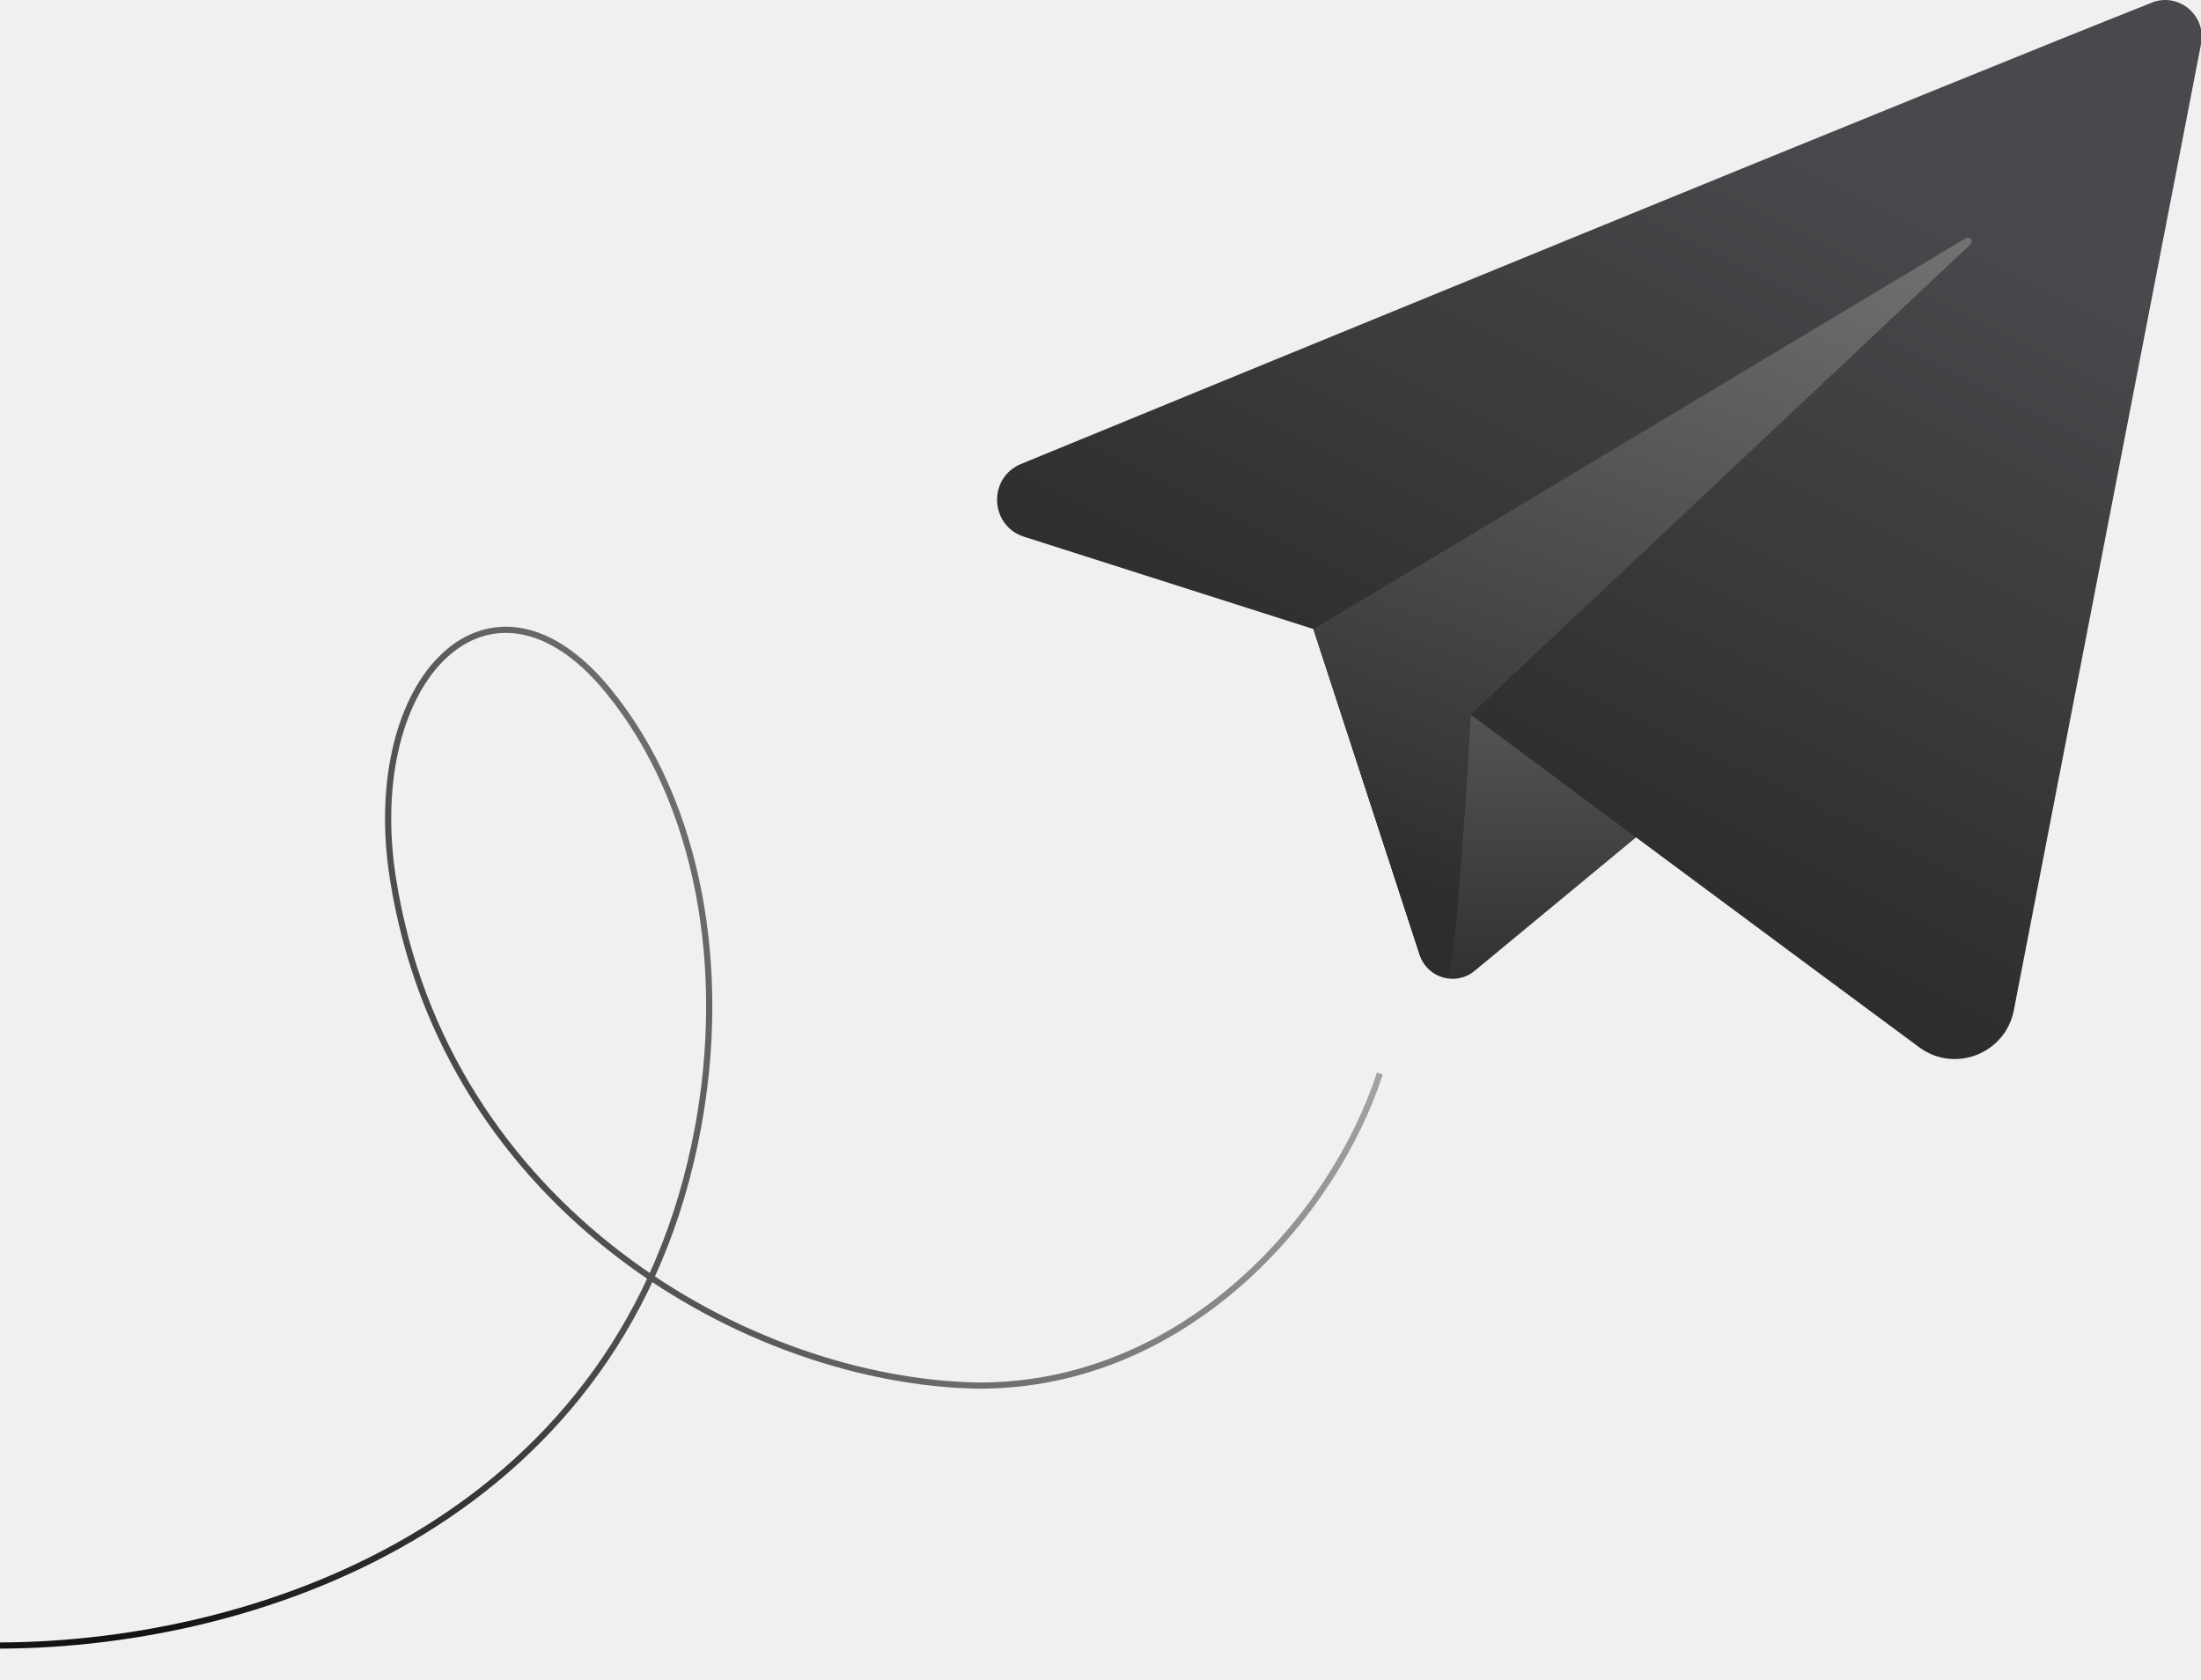
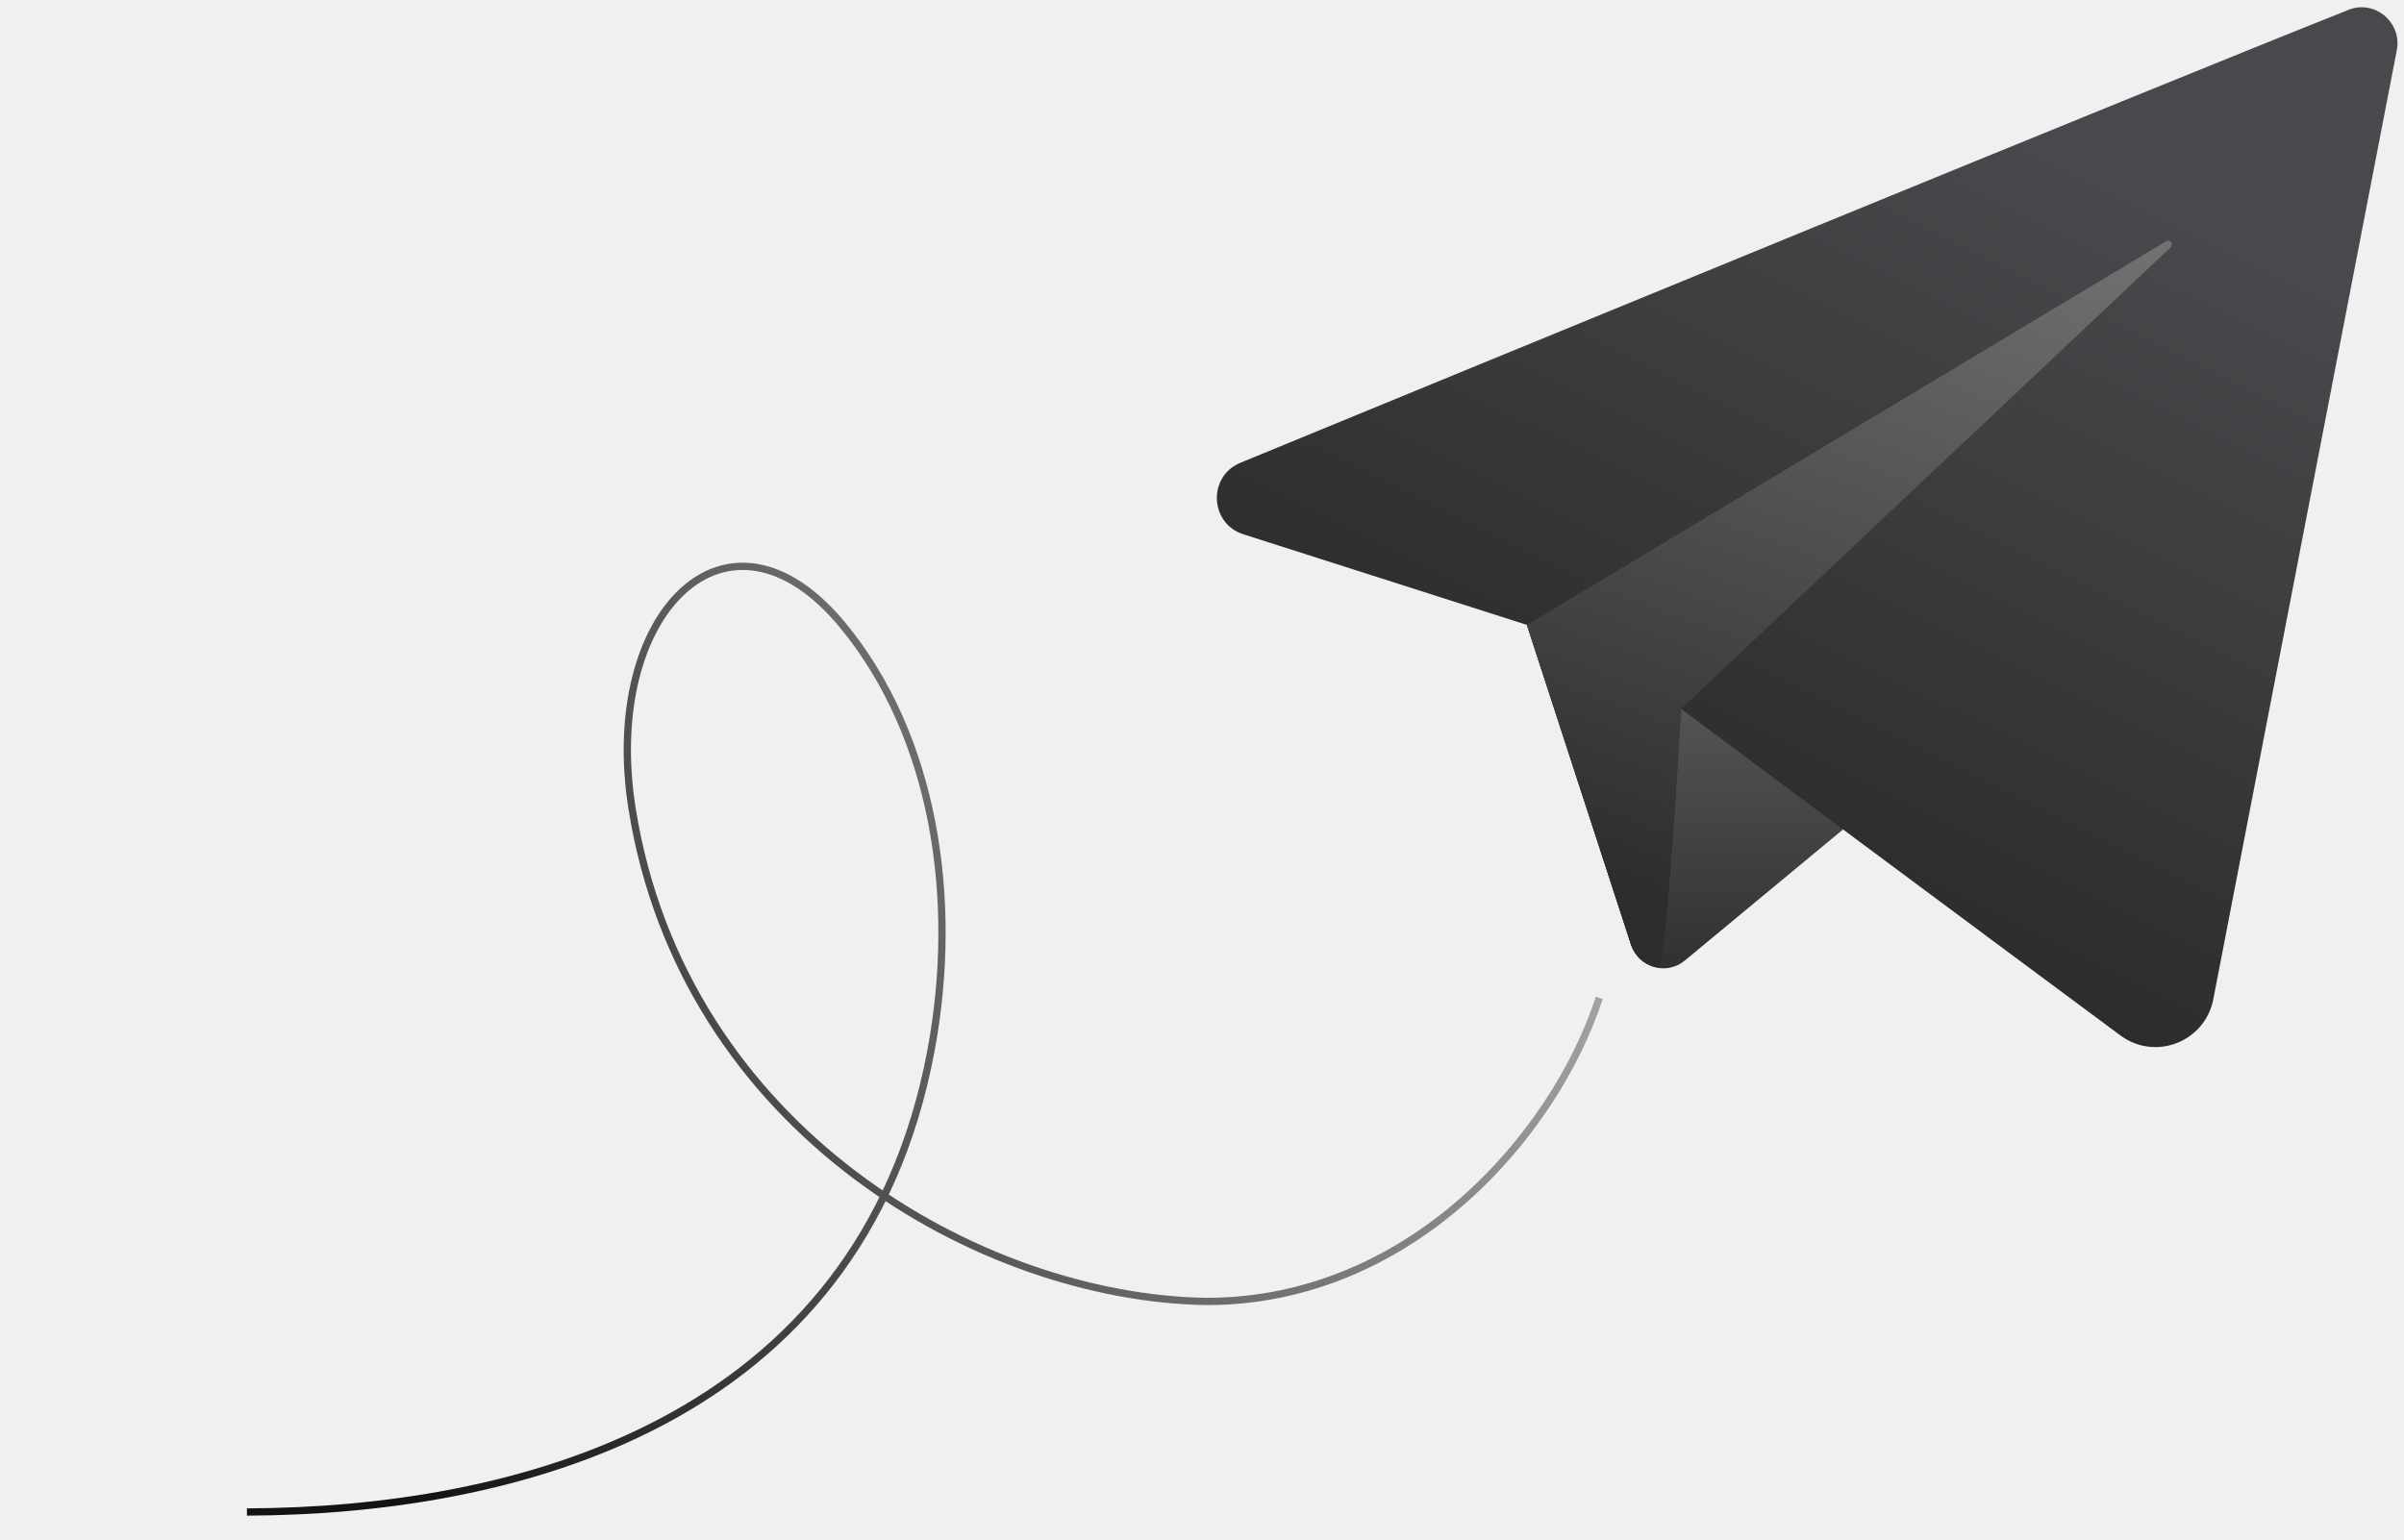
- <svg xmlns="http://www.w3.org/2000/svg" width="713" height="544" viewBox="0 0 713 544" fill="none">
-   <g clip-path="url(#clip0_728_24745)">
-     <path class="contact-plane" d="M425.469 203.76L459.928 309.322C462.371 316.833 471.604 319.508 477.683 314.472L580.577 229.396C580.577 229.396 471.234 186.659 471.234 188.993C471.234 191.326 425.469 203.76 425.469 203.76Z" fill="url(#paint0_linear_728_24745)" />
-     <path class="contact-plane" d="M696.994 0.888C629.78 27.52 412.884 116.55 330.784 150.268C319.932 154.735 320.586 170.299 331.75 173.855L425.497 203.76L459.843 308.98C461.235 313.22 464.701 315.951 468.592 316.662C471.746 317.26 476.405 231.445 476.405 231.445C476.405 231.445 574.953 304.655 621.684 339.198C633.189 347.705 649.638 341.303 652.365 327.247C666.285 255.374 701.113 75.663 713.016 14.204C714.806 4.956 705.715 -2.612 696.994 0.859V0.888Z" fill="url(#paint1_linear_728_24745)" />
-     <path class="contact-plane" d="M468.592 316.691C471.746 317.288 476.405 231.473 476.405 231.473L638.303 79.163C639.411 78.138 638.076 76.403 636.797 77.171L425.469 203.76L459.814 308.98C461.206 313.22 464.672 315.951 468.564 316.663L468.592 316.691Z" fill="url(#paint2_linear_728_24745)" />
-     <path class="contact-line" d="M0 533C87.087 532.645 202.853 490.509 226.104 365.262C235.472 314.726 227.15 260.555 196.979 223.673C158.865 177.068 117.013 219.654 127.314 284.73C144.224 391.624 242.525 447.68 317.218 448.803C384.132 448.803 432.004 393.896 447 347.721" stroke="url(#paint3_linear_728_24745)" stroke-width="2" stroke-miterlimit="10" />
-   </g>
+ <svg xmlns="http://www.w3.org/2000/svg" width="662" height="424" viewBox="0 0 662 424" fill="none">
+   <path d="M420.458 172.142L449.166 260.287C451.201 266.559 458.893 268.793 463.958 264.587L549.679 193.548C549.679 193.548 458.585 157.863 458.585 159.811C458.585 161.759 420.458 172.142 420.458 172.142Z" fill="url(#paint0_linear_7051_64867)" />
+   <path d="M646.666 2.741C590.67 24.979 409.974 99.321 341.576 127.475C332.536 131.205 333.08 144.201 342.381 147.171L420.482 172.141L449.095 260.001C450.255 263.542 453.142 265.822 456.384 266.416C459.011 266.915 462.893 195.259 462.893 195.259C462.893 195.259 544.993 256.39 583.925 285.233C593.51 292.337 607.213 286.991 609.485 275.255C621.082 215.24 650.097 65.179 660.014 13.86C661.505 6.139 653.931 -0.181 646.666 2.717V2.741Z" fill="url(#paint1_linear_7051_64867)" />
+   <path d="M456.384 266.44C459.011 266.939 462.893 195.282 462.893 195.282L597.77 68.102C598.693 67.246 597.581 65.797 596.516 66.439L420.458 172.141L449.071 260.001C450.231 263.542 453.118 265.822 456.361 266.416L456.384 266.44Z" fill="url(#paint2_linear_7051_64867)" />
+   <path d="M68 416.5C140.552 416.207 236.997 393.002 256.368 289.397C264.171 247.594 257.239 202.783 232.103 172.274C200.35 133.721 165.483 168.949 174.066 222.78C188.153 311.204 270.047 357.573 332.274 358.502C388.02 358.502 427.902 313.083 440.396 274.887" stroke="url(#paint3_linear_7051_64867)" stroke-width="2" stroke-miterlimit="10" />
  <defs>
-     <linearGradient id="paint0_linear_728_24745" x1="503.023" y1="188.9" x2="503.023" y2="317.049" gradientUnits="userSpaceOnUse">
+     <linearGradient id="paint0_linear_7051_64867" x1="485.068" y1="159.734" x2="485.068" y2="266.739" gradientUnits="userSpaceOnUse">
      <stop stop-color="#656565" />
      <stop offset="1" stop-color="#313131" />
    </linearGradient>
-     <linearGradient id="paint1_linear_728_24745" x1="704.13" y1="10.969" x2="551.638" y2="318.385" gradientUnits="userSpaceOnUse">
+     <linearGradient id="paint1_linear_7051_64867" x1="652.611" y1="11.159" x2="525.102" y2="267.622" gradientUnits="userSpaceOnUse">
      <stop offset="0.233" stop-color="#4A484C" />
      <stop offset="1" stop-color="#2B2B2B" />
    </linearGradient>
-     <linearGradient id="paint2_linear_728_24745" x1="624.543" y1="63.218" x2="532.092" y2="316.694" gradientUnits="userSpaceOnUse">
+     <linearGradient id="paint2_linear_7051_64867" x1="586.306" y1="54.788" x2="508.974" y2="266.329" gradientUnits="userSpaceOnUse">
      <stop stop-color="#747474" />
      <stop offset="1" stop-color="#2D2D2D" />
    </linearGradient>
-     <linearGradient id="paint3_linear_728_24745" x1="433" y1="303" x2="41.717" y2="502.679" gradientUnits="userSpaceOnUse">
+     <linearGradient id="paint3_linear_7051_64867" x1="428.732" y1="234.388" x2="109.809" y2="405.63" gradientUnits="userSpaceOnUse">
      <stop stop-color="#A5A5A5" />
      <stop offset="1" stop-color="#131313" />
    </linearGradient>
-     <clipPath id="clip0_728_24745">
-       <rect width="713" height="544" fill="white" />
-     </clipPath>
  </defs>
</svg>
